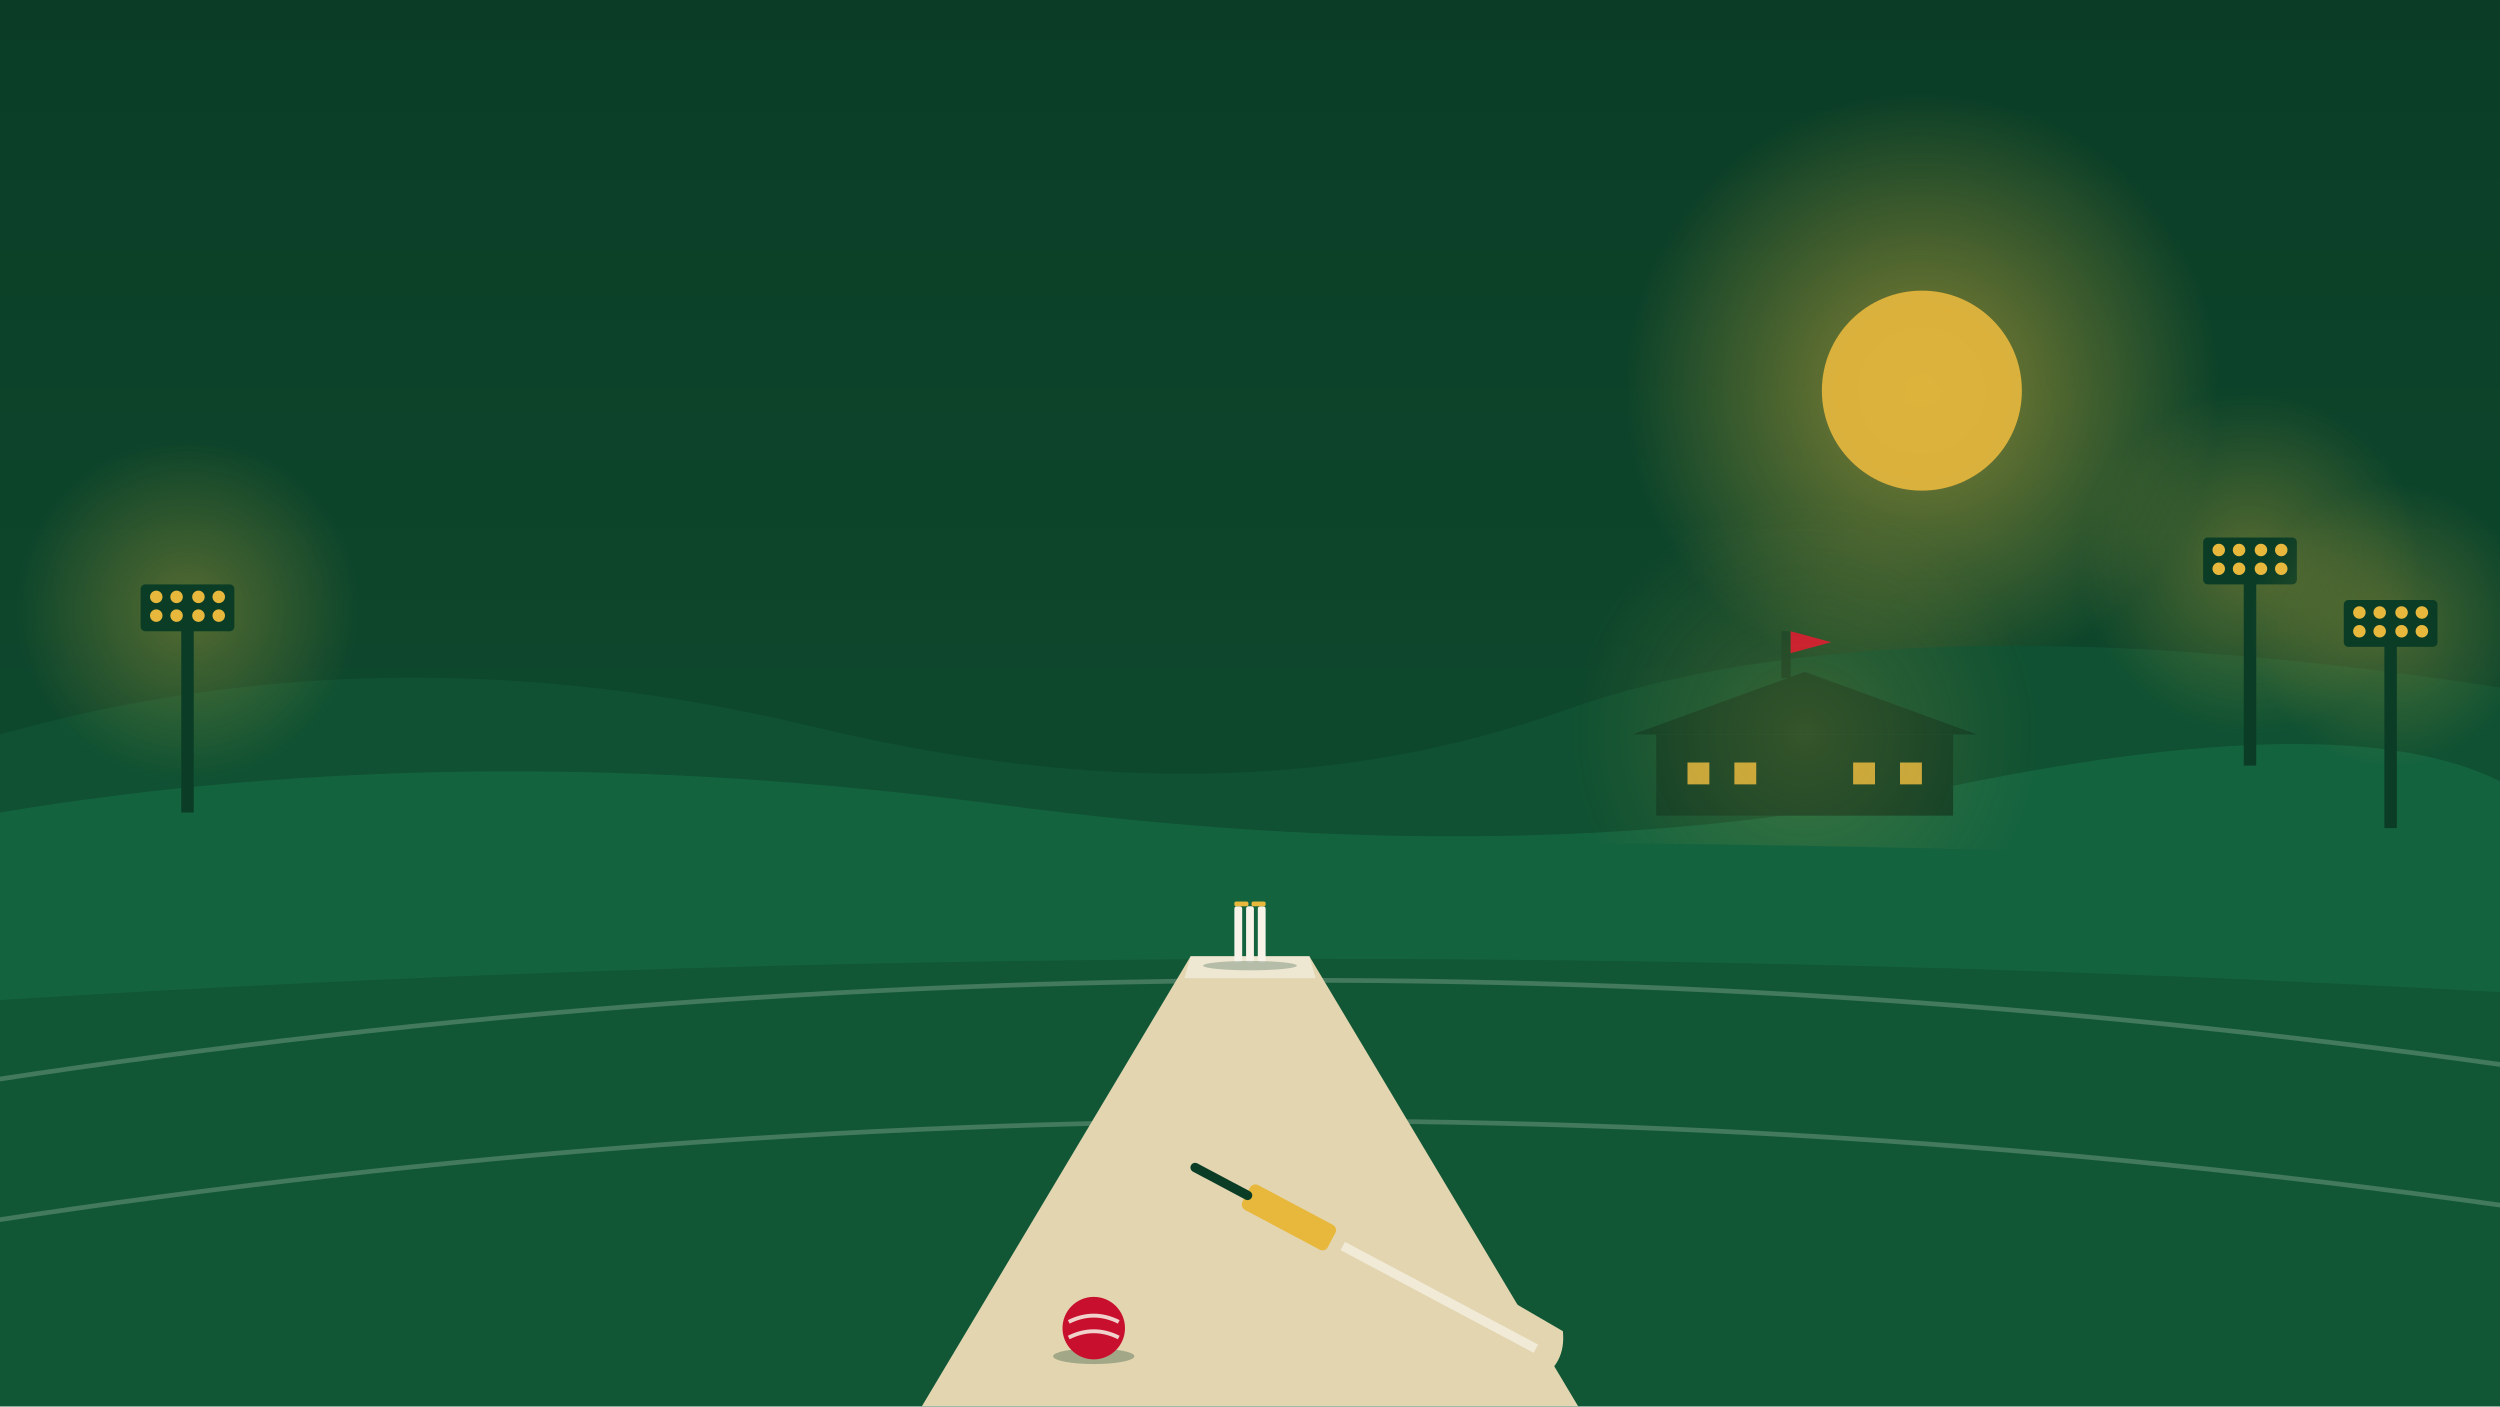
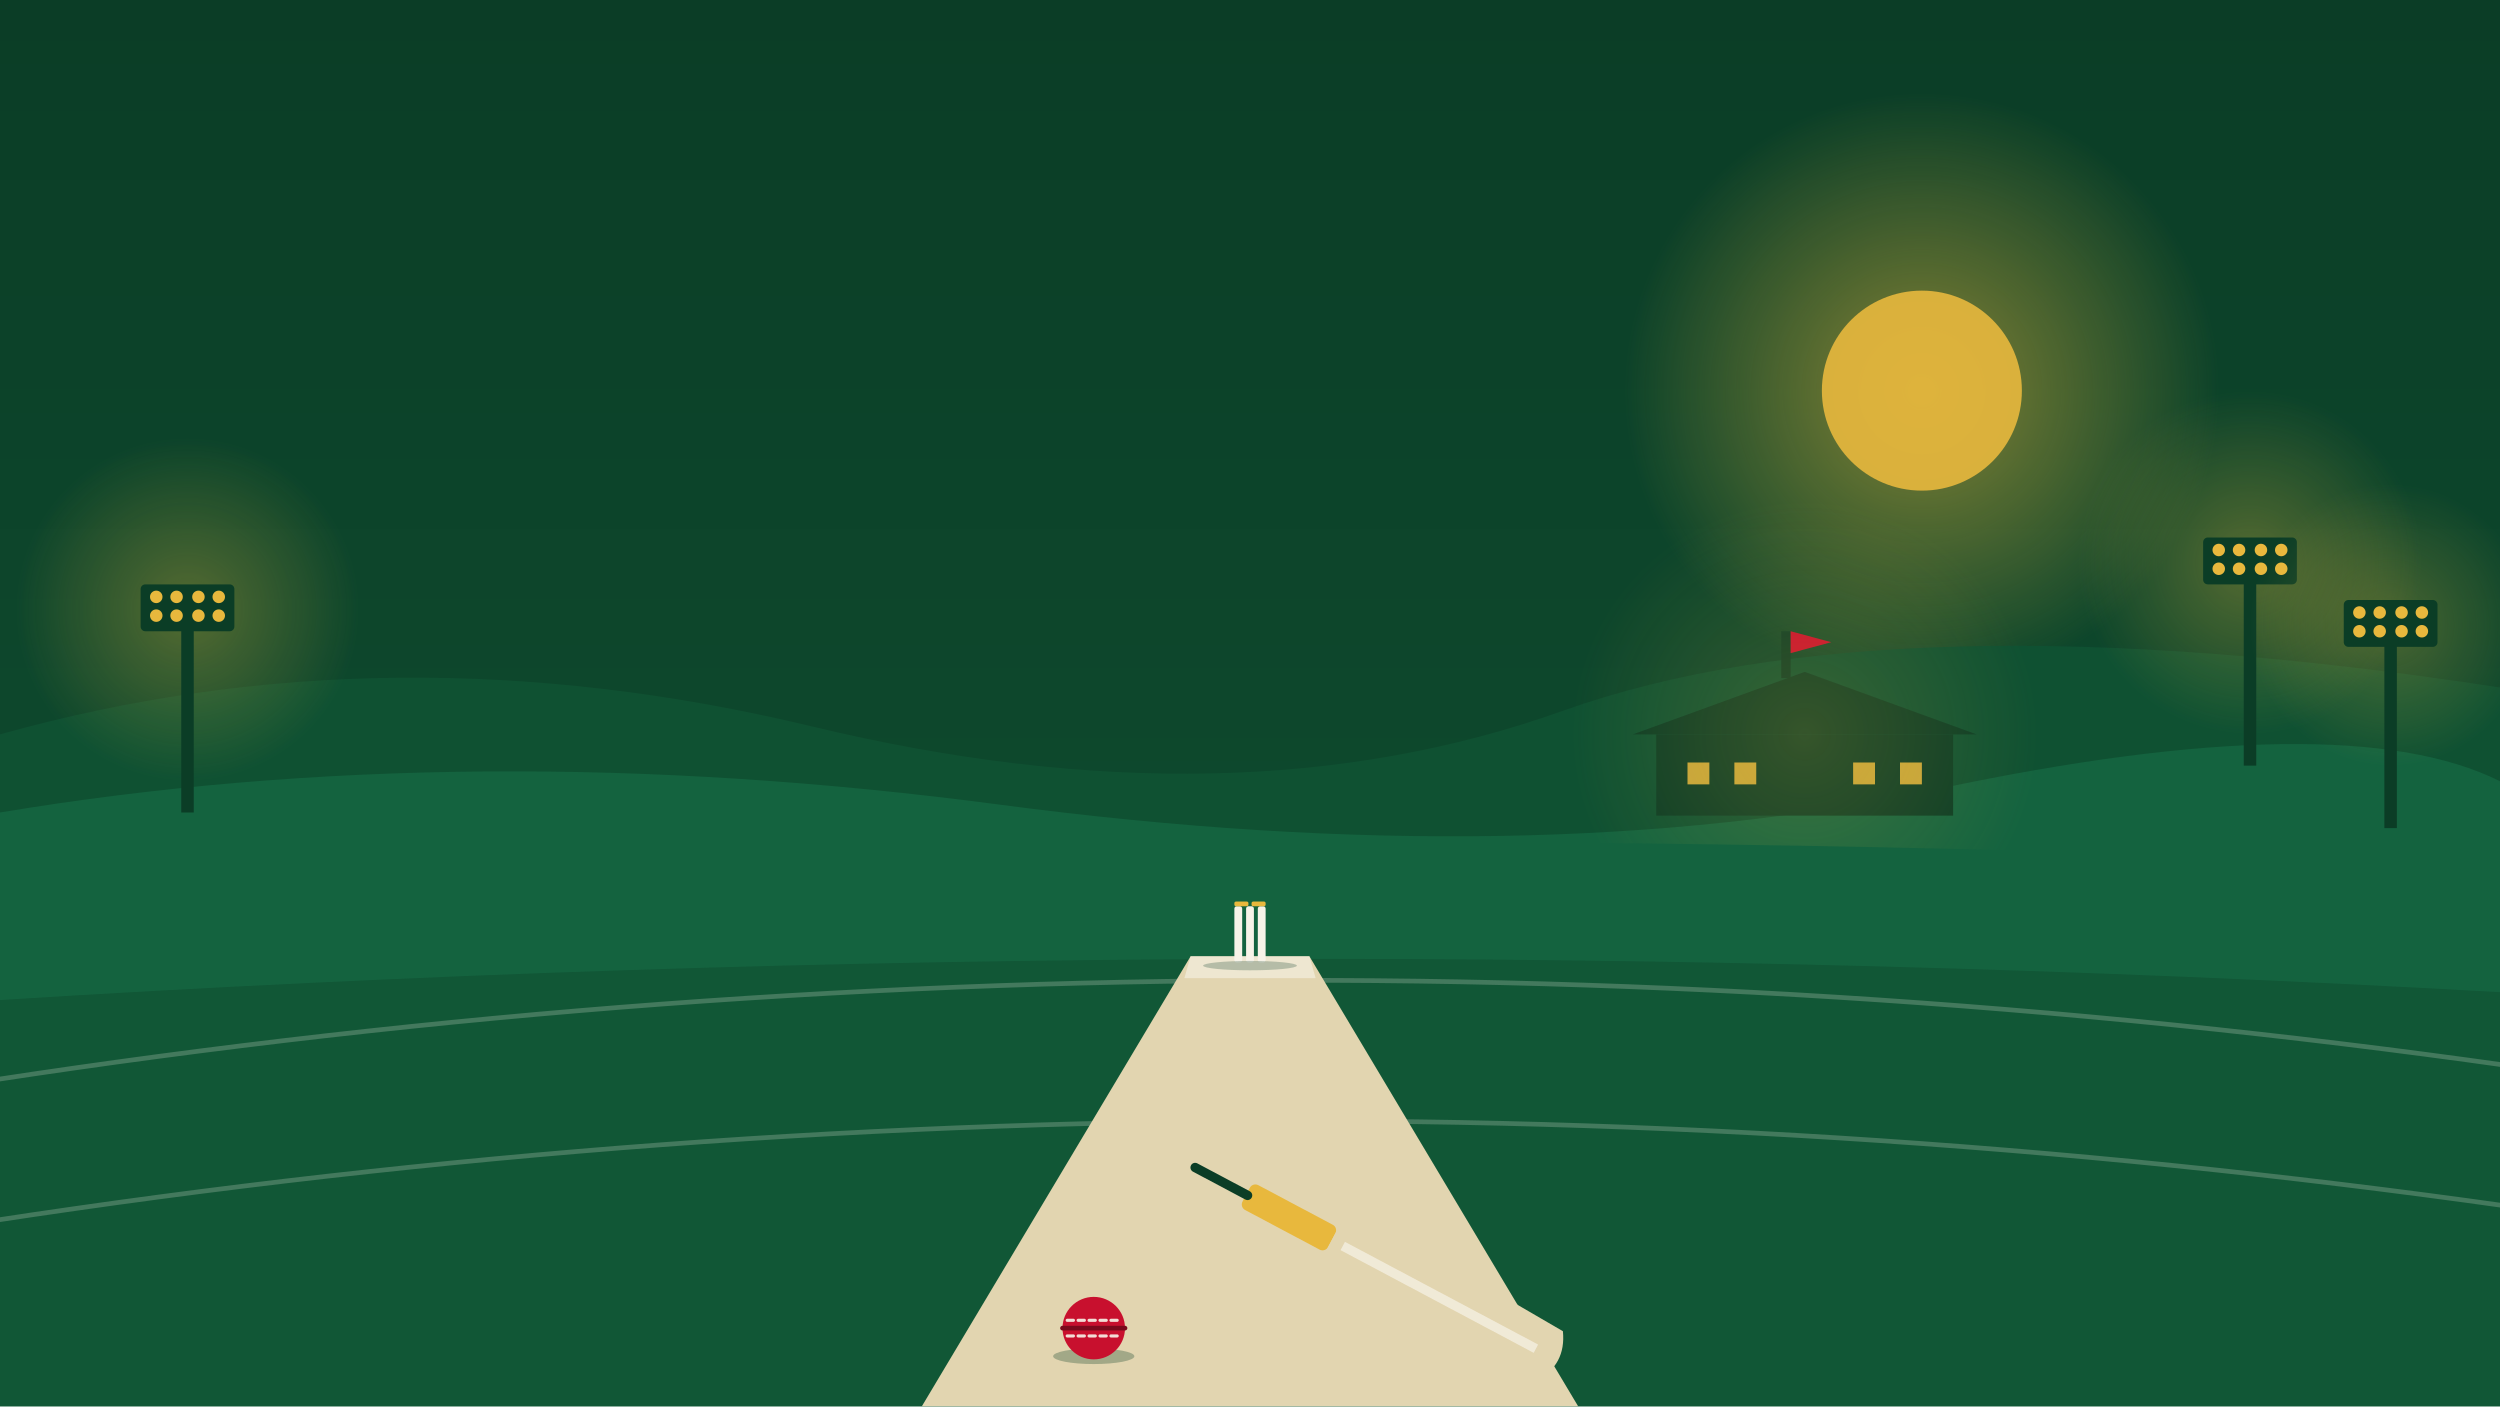
<svg xmlns="http://www.w3.org/2000/svg" viewBox="0 0 1600 900" preserveAspectRatio="xMidYMax slice" role="presentation" aria-hidden="true">
  <defs>
    <linearGradient id="sky" x1="0" y1="0" x2="0" y2="1">
      <stop offset="0" stop-color="#0B3D26" />
      <stop offset="1" stop-color="#0F5132" />
    </linearGradient>
    <radialGradient id="glow">
      <stop offset="0" stop-color="#E8B83D" stop-opacity="0.55" />
      <stop offset="1" stop-color="#E8B83D" stop-opacity="0" />
    </radialGradient>
    <g id="pylon">
      <rect x="-4" y="0" width="8" height="120" fill="#0B3D26" />
      <rect x="-30" y="-26" width="60" height="30" rx="3" fill="#0B3D26" />
      <g fill="#E8B83D">
        <circle cx="-20" cy="-18" r="4" />
        <circle cx="-7" cy="-18" r="4" />
        <circle cx="7" cy="-18" r="4" />
        <circle cx="20" cy="-18" r="4" />
        <circle cx="-20" cy="-6" r="4" />
        <circle cx="-7" cy="-6" r="4" />
        <circle cx="7" cy="-6" r="4" />
        <circle cx="20" cy="-6" r="4" />
      </g>
    </g>
  </defs>
  <rect width="1600" height="900" fill="url(#sky)" />
  <circle cx="1230" cy="250" r="190" fill="url(#glow)" />
  <circle cx="1230" cy="250" r="64" fill="#E8B83D" opacity="0.9" />
  <path d="M0 470 Q250 400 520 465 T1000 455 T1600 440 V620 H0z" fill="#0F5132" />
  <path d="M0 520 Q300 470 640 515 T1240 505 T1600 500 V640 H0z" fill="#14633F" />
  <g fill="#0B3D26">
    <rect x="1060" y="470" width="190" height="52" />
    <path d="M1045 470 L1155 430 L1265 470z" />
    <rect x="1140" y="404" width="6" height="30" />
    <path d="M1146 404 L1172 411 L1146 418z" fill="#C8102E" />
  </g>
  <g fill="#E8B83D" opacity="0.85">
    <rect x="1080" y="488" width="14" height="14" />
    <rect x="1110" y="488" width="14" height="14" />
    <rect x="1186" y="488" width="14" height="14" />
    <rect x="1216" y="488" width="14" height="14" />
  </g>
  <circle cx="1155" cy="470" r="150" fill="url(#glow)" opacity="0.35" />
  <g>
    <circle cx="120" cy="390" r="110" fill="url(#glow)" opacity="0.6" />
    <use href="#pylon" x="120" y="400" />
    <circle cx="1440" cy="360" r="110" fill="url(#glow)" opacity="0.6" />
    <use href="#pylon" x="1440" y="370" />
    <circle cx="1530" cy="400" r="90" fill="url(#glow)" opacity="0.5" />
    <use href="#pylon" x="1530" y="410" />
  </g>
  <path d="M0 560 Q800 520 1600 555 V900 H0z" fill="#14633F" />
  <path d="M0 640 Q800 590 1600 635 V900 H0z" fill="#0F5132" opacity="0.7" />
  <g fill="none" stroke="#F7F3E8" stroke-opacity="0.22" stroke-width="3">
    <path d="M-60 700 Q800 560 1660 690" />
    <path d="M-60 790 Q800 650 1660 780" />
  </g>
  <path d="M762 612 H838 L1010 900 H590z" fill="#E2D5B0" />
  <path d="M762 612 H838 L842 626 H758z" fill="#F7F3E8" opacity="0.6" />
  <g fill="#F7F3E8">
    <rect x="790" y="580" width="5" height="36" rx="1.5" />
    <rect x="797.5" y="580" width="5" height="36" rx="1.5" />
    <rect x="805" y="580" width="5" height="36" rx="1.5" />
  </g>
  <g fill="#E8B83D">
    <rect x="790" y="577" width="9" height="3" rx="1" />
    <rect x="801" y="577" width="9" height="3" rx="1" />
  </g>
  <ellipse cx="800" cy="618" rx="30" ry="3" fill="#0B3D26" opacity="0.25" />
  <g transform="translate(930 835) rotate(-62)">
    <rect x="-9" y="-150" width="18" height="62" rx="4" fill="#E8B83D" />
    <rect x="-3" y="-190" width="6" height="44" rx="3" fill="#0B3D26" />
    <path d="M-24 -88 H24 L18 70 Q0 82 -18 70z" fill="#E2D5B0" />
    <rect x="-3" y="-80" width="6" height="140" fill="#F7F3E8" opacity="0.7" />
  </g>
  <ellipse cx="700" cy="868" rx="26" ry="5" fill="#0B3D26" opacity="0.3" />
  <circle cx="700" cy="850" r="20" fill="#C8102E" />
-   <path d="M684 846 Q700 838 716 846 M684 856 Q700 848 716 856" fill="none" stroke="#F7F3E8" stroke-width="2.5" opacity="0.85" />
+   <path d="M680 850 H720" fill="none" stroke="#7a0a1c" stroke-width="3" stroke-linecap="round" />
+   <path d="M683 845 H717 M683 855 H717" fill="none" stroke="#F7F3E8" stroke-width="2" stroke-linecap="round" stroke-dasharray="4 3" opacity="0.9" />
</svg>
